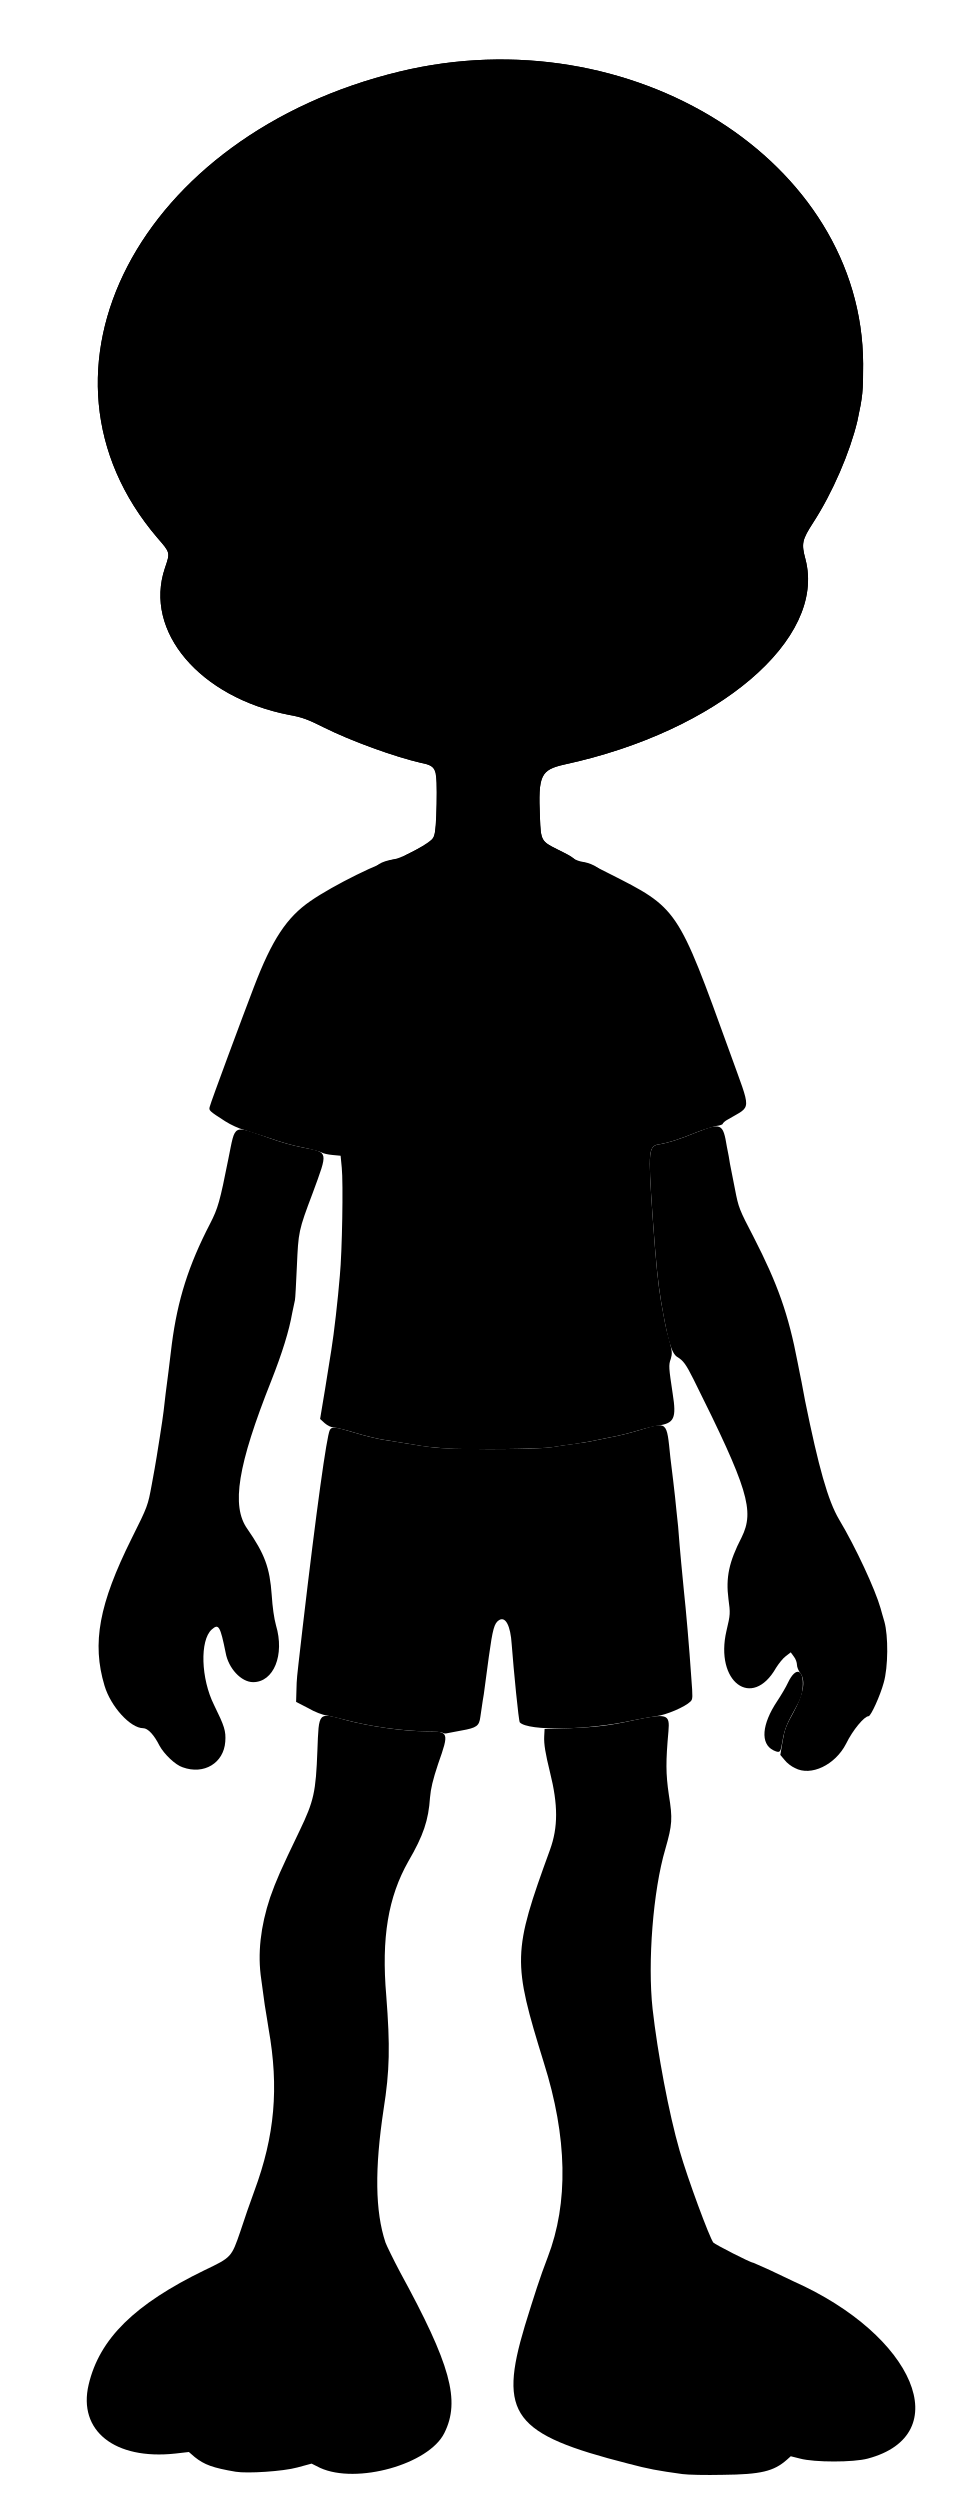
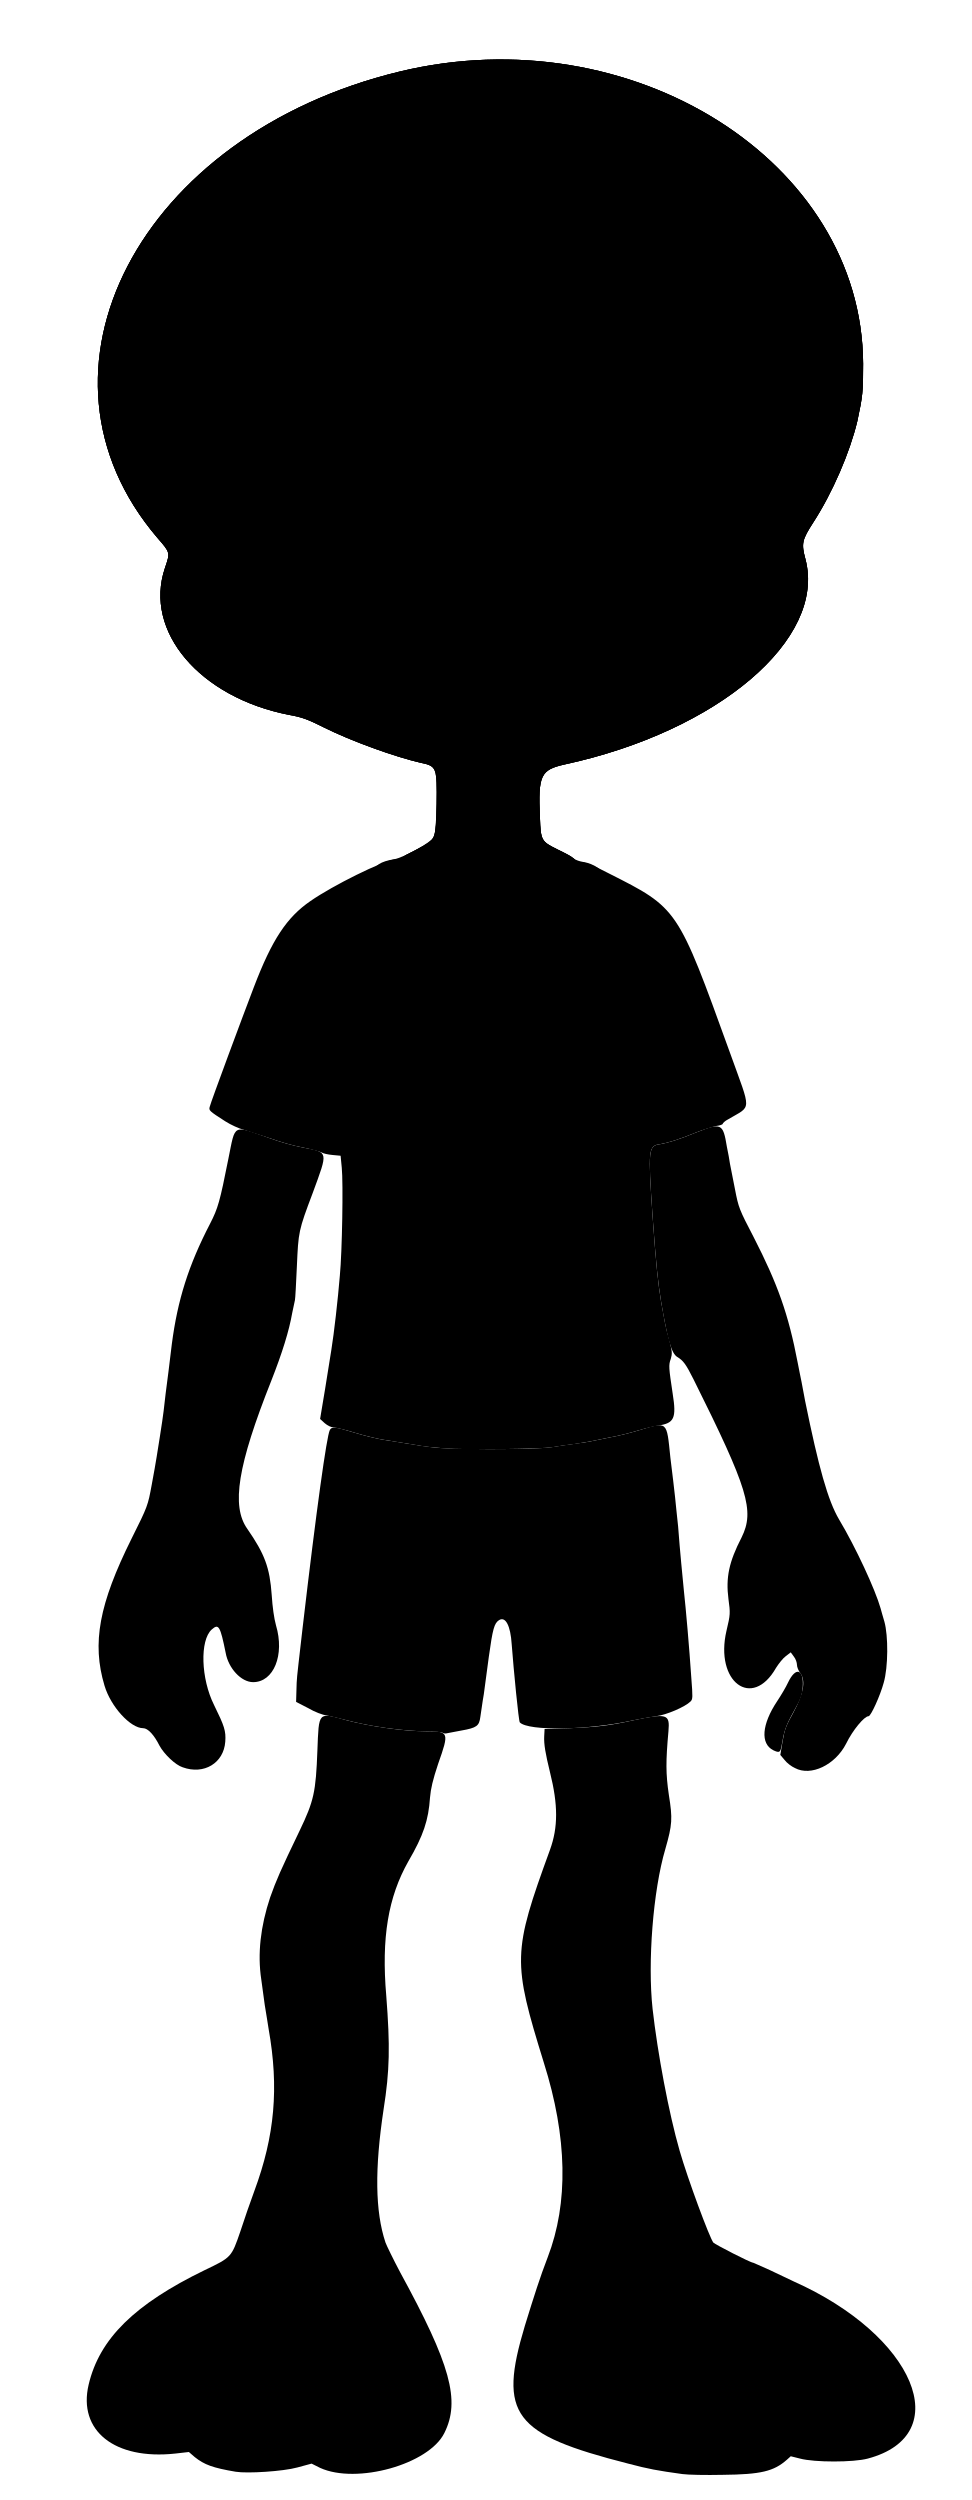
<svg xmlns="http://www.w3.org/2000/svg" viewBox="845.8 260.8 251.1 645.9">
  <g id="alien-head" class="c-alien-head">
-     <path class="c-skin" d="M971.2,504C961.4,503 953.9,499.7 947.8,493.9C940.7,487.2 940.7,483.9 947.6,482.8C950.1,482.4 957.2,478.4 957.9,477.1C958.6,475.6 959,461.6 958.3,460C957.8,458.9 956.8,458.3 954.6,457.9C947.7,456.3 936.6,452.3 929.4,448.7C925.4,446.7 923.9,446.1 920.5,445.5C897.4,441 882.9,423.9 888.4,407.6C889.8,403.5 889.8,403.6 886.5,399.8C849.8,356.9 881.7,295.6 949,279.3C1008.9,264.8 1068.6,302.4 1068.8,354.8C1068.8,362 1068.7,363.1 1067.3,369.6C1065.4,377.6 1060.9,388.1 1055.9,395.8C1053,400.3 1052.8,401.2 1053.9,405.3C1059.3,425.9 1031.4,449.7 991.7,458.3C985.5,459.7 984.8,461 985.3,472C985.5,478 985.7,478.2 989.7,480.2C991.3,481 993.2,482 993.8,482.5C994.5,483 995.7,483.4 996.5,483.5C999.2,483.9 1001.9,485.8 1001.8,487.1C1001.2,492.6 991.7,501.3 984.6,502.9C984,503 982.8,503.3 981.9,503.5C980,503.9 973.3,504.2 971.2,504Z" />
+     <path class="c-skin" d="M971.3,496.3C961.6,495.2 951.2,489.3 949.8,484.2C949.3,482.3 949,482.5 953.6,480.2C958.5,477.6 958.4,477.9 958.6,468.5C958.7,459.1 958.6,458.7 954.6,457.9C947.7,456.3 936.6,452.3 929.4,448.7C925.4,446.7 923.9,446.1 920.5,445.5C897.4,441 882.9,423.9 888.4,407.6C889.8,403.5 889.8,403.6 886.5,399.8C849.8,356.9 881.7,295.6 949,279.3C1008.9,264.8 1068.6,302.4 1068.8,354.8C1068.8,362 1068.7,363.1 1067.3,369.6C1065.4,377.6 1060.9,388.1 1055.9,395.8C1053,400.3 1052.8,401.2 1053.9,405.3C1059.3,425.9 1031.4,449.7 991.7,458.3C985.5,459.7 984.8,461 985.3,472C985.5,478 985.7,478.2 989.7,480.2C994.5,482.5 994.9,482.9 994.6,484.6C993.8,489.1 988.6,493.6 981.7,495.7C980.3,496.2 973.5,496.6 971.3,496.3Z" />
+     <path class="c-skin alien-neckfill" d="M971.2,504C961.4,503 953.9,499.7 947.8,493.9C940.7,487.2 940.7,483.9 947.6,482.8C950.1,482.4 957.2,478.4 957.9,477.1C958.6,475.6 959,461.6 958.3,460C957.8,458.9 956.8,458.3 954.6,457.9C947.7,456.3 936.6,452.3 929.4,448.7C925.4,446.7 923.9,446.1 920.5,445.5C897.4,441 882.9,423.9 888.4,407.6C889.8,403.5 889.8,403.6 886.5,399.8C849.8,356.9 881.7,295.6 949,279.3C1008.9,264.8 1068.6,302.4 1068.8,354.8C1068.8,362 1068.7,363.1 1067.3,369.6C1065.4,377.6 1060.9,388.1 1055.9,395.8C1053,400.3 1052.8,401.2 1053.9,405.3C1059.3,425.9 1031.4,449.7 991.7,458.3C985.5,459.7 984.8,461 985.3,472C985.5,478 985.7,478.2 989.7,480.2C991.3,481 993.2,482 993.8,482.5C994.5,483 995.7,483.4 996.5,483.5C999.2,483.9 1001.9,485.8 1001.8,487.1C1001.2,492.6 991.7,501.3 984.6,502.9C984,503 982.8,503.3 981.9,503.5C980,503.9 973.3,504.2 971.2,504Z" />
    <path class="c-open c-stroke" d="M971.3,496.3C961.6,495.2 951.2,489.3 949.8,484.2C949.3,482.3 949,482.5 953.6,480.2C958.5,477.6 958.4,477.9 958.6,468.5C958.7,459.1 958.6,458.7 954.6,457.9C947.7,456.3 936.6,452.3 929.4,448.7C925.4,446.7 923.9,446.1 920.5,445.5C897.4,441 882.9,423.9 888.4,407.6C889.8,403.5 889.8,403.6 886.5,399.8C849.8,356.9 881.7,295.6 949,279.3C1008.9,264.8 1068.6,302.4 1068.8,354.8C1068.8,362 1068.7,363.1 1067.3,369.6C1065.4,377.6 1060.9,388.1 1055.9,395.8C1053,400.3 1052.8,401.2 1053.9,405.3C1059.3,425.9 1031.4,449.7 991.7,458.3C985.5,459.7 984.8,461 985.3,472C985.5,478 985.7,478.2 989.7,480.2C994.5,482.5 994.9,482.9 994.6,484.6C993.8,489.1 988.6,493.6 981.7,495.7C980.3,496.2 973.5,496.6 971.3,496.3Z" />
    <ellipse class="c-dot" cx="981.7" cy="418" rx="1.8" ry="4.2" />
    <ellipse class="c-dot" cx="994.9" cy="417.4" rx="1.7" ry="4" />
    <ellipse class="c-eye c-alien-blink" cx="946.8" cy="398.4" rx="10.4" ry="20.3" />
    <ellipse class="c-eye c-alien-blink" cx="1026.7" cy="396.7" rx="9.7" ry="20" />
  </g>
  <g id="alien-arm-right" class="c-alien-arm">
-     <path class="c-skin c-stroke" d="M1051.2,717.6C1050.3,717.2 1049.1,716.3 1048.5,715.5L1047.4,714.2L1048,710.6C1048.5,707.6 1048.9,706.6 1050.8,703.2C1053.4,698.4 1054,695.1 1052.6,693.1C1052.1,692.5 1051.7,691.5 1051.7,690.9C1051.7,690.4 1051.4,689.4 1050.9,688.8L1050.1,687.7L1048.8,688.7C1048.1,689.2 1047,690.6 1046.3,691.7C1040.1,702.6 1030.4,695.3 1033.5,682.1C1034.5,677.9 1034.5,677.6 1034,673.9C1033.3,668.4 1034.1,664.4 1037.4,658C1040.8,651.1 1039.1,645.5 1025,617.2C1023,613.2 1022.3,612.3 1020.8,611.4C1019.3,610.5 1018.3,607.1 1016.6,597.1C1015.8,592.2 1015.3,587.6 1014.4,575C1013.2,557.6 1013.3,556.8 1016.4,556.4C1018.6,556 1021.2,555.2 1025.6,553.4C1032.2,550.8 1032.6,551 1033.6,557.1C1033.9,558.6 1034.3,560.6 1034.4,561.5C1034.6,562.5 1035.2,565.5 1035.7,568.1C1036.6,572.8 1036.8,573.3 1040.5,580.4C1046.7,592.5 1049.5,600.3 1051.9,612.9C1052.2,614.6 1052.7,616.8 1052.9,617.9C1053.1,618.9 1053.5,621.1 1053.8,622.7C1057.3,639.9 1059.7,648.5 1062.6,653.4C1066.9,660.6 1071.9,671.4 1073.3,676.3C1073.5,677 1073.9,678.5 1074.3,679.8C1075.3,683.4 1075.3,691.5 1074.1,695.6C1073.2,698.9 1070.8,704.2 1070.2,704.2C1069.1,704.2 1066.1,707.8 1064.4,711.3C1061.6,716.8 1055.3,719.8 1051.2,717.6Z" />
-     <path class="c-skin c-stroke" d="M1045.6,713C1042.2,711.3 1042.6,706.3 1046.6,700.3C1047.6,698.8 1048.9,696.6 1049.4,695.5C1051.4,691.3 1053.5,692 1053.2,696.6C1053,698.9 1052.7,699.7 1050.8,703.1C1048.8,706.7 1048.4,707.9 1047.7,712C1047.4,713.6 1047.1,713.7 1045.6,713Z" />
-     <path class="c-open c-stroke" d="M1054.4,688.5C1054,687.6 1052.9,684.6 1052.1,683.5C1051.3,682.3 1050.3,681.2 1049.4,681.5C1048.5,681.9 1047.2,684.7 1046.7,685.4" />
+     <g class="alien-base-arms">
+       <path class="c-skin c-stroke" d="M1051.2,717.6C1050.3,717.2 1049.1,716.3 1048.5,715.5L1047.4,714.2L1048,710.6C1048.5,707.6 1048.9,706.6 1050.8,703.2C1053.4,698.4 1054,695.1 1052.6,693.1C1052.1,692.5 1051.7,691.5 1051.7,690.9C1051.7,690.4 1051.4,689.4 1050.9,688.8L1050.1,687.7L1048.8,688.7C1048.1,689.2 1047,690.6 1046.3,691.7C1040.1,702.6 1030.4,695.3 1033.5,682.1C1034.5,677.9 1034.5,677.6 1034,673.9C1033.3,668.4 1034.1,664.4 1037.4,658C1040.8,651.1 1039.1,645.5 1025,617.2C1023,613.2 1022.3,612.3 1020.8,611.4C1019.3,610.5 1018.3,607.1 1016.6,597.1C1015.8,592.2 1015.3,587.6 1014.4,575C1013.2,557.6 1013.3,556.8 1016.4,556.4C1018.6,556 1021.2,555.2 1025.6,553.4C1032.2,550.8 1032.6,551 1033.6,557.1C1033.9,558.6 1034.3,560.6 1034.4,561.5C1034.6,562.5 1035.2,565.5 1035.7,568.1C1036.6,572.8 1036.8,573.3 1040.5,580.4C1046.7,592.5 1049.5,600.3 1051.9,612.9C1052.2,614.6 1052.7,616.8 1052.9,617.9C1053.1,618.9 1053.5,621.1 1053.8,622.7C1057.3,639.9 1059.7,648.5 1062.6,653.4C1066.9,660.6 1071.9,671.4 1073.3,676.3C1073.5,677 1073.9,678.5 1074.3,679.8C1075.3,683.4 1075.3,691.5 1074.1,695.6C1073.2,698.9 1070.8,704.2 1070.2,704.2C1069.1,704.2 1066.1,707.8 1064.4,711.3C1061.6,716.8 1055.3,719.8 1051.2,717.6Z" />
+       <path class="c-skin c-stroke" d="M1045.6,713C1042.2,711.3 1042.6,706.3 1046.6,700.3C1047.6,698.8 1048.9,696.6 1049.4,695.5C1051.4,691.3 1053.5,692 1053.2,696.6C1053,698.9 1052.7,699.7 1050.8,703.1C1048.8,706.7 1048.4,707.9 1047.7,712C1047.4,713.6 1047.1,713.7 1045.6,713Z" />
+       <path class="c-open c-stroke" d="M1054.4,688.5C1054,687.6 1052.9,684.6 1052.1,683.5C1051.3,682.3 1050.3,681.2 1049.4,681.5C1048.5,681.9 1047.2,684.7 1046.7,685.4" />
+     </g>
  </g>
  <g id="alien-legs">
    <g id="alien-leg-left">
-       <path class="c-skin c-stroke" d="M906.7,899.4C900.8,898.4 898.6,897.6 896.1,895.6L894.6,894.3L891.1,894.7C875.4,896.4 865.9,888.8 868.7,876.9C871.5,865 880.6,856.1 898.7,847.3C905.6,844 905.6,844 907.9,837.3C908.9,834.2 910.5,829.6 911.5,826.9C916.8,812.6 917.9,800.2 915.2,785C915,783.8 914.6,781.1 914.2,778.8C913.9,776.6 913.5,773.6 913.3,772.2C912.3,765.6 913.1,758.5 915.6,751C917.2,746.5 918.2,744.2 923.2,733.8C926.9,726.1 927.4,723.8 927.8,713.1C928.2,702.9 927.9,703.2 935.2,705.2C941.1,706.8 950.1,708.1 955.9,708.1C961.8,708.1 961.9,708.3 959,716.5C957.6,720.7 957.1,722.9 956.9,725.2C956.5,731.1 955.2,735 951.3,741.7C946.1,750.9 944.3,761.4 945.6,776.5C946.6,789.4 946.5,795.7 944.9,805.8C942.6,821.1 942.7,832.1 945.4,840.2C945.7,841 947.4,844.5 949.2,847.9C962.2,871.7 964.8,881 960.6,889.4C956.6,897.5 937.9,902.7 928.5,898.4L926.3,897.3L922.6,898.3C919,899.3 909.7,899.9 906.7,899.4Z" />
-       <path class="c-open c-stroke" d="M895.6,890.8C895.3,890.5 894,890.8 893.7,889.2C893.3,887.6 893.1,884 893.7,881.2C894.2,878.3 895.4,874.7 897.1,871.9C898.8,869.1 901.7,866 904,864.2C906.4,862.5 910.1,862 911.3,861.5" />
-       <path class="c-open c-stroke" d="M929,897.5C928.3,896.6 925.4,894.7 924.8,891.9C924.2,889.1 924.4,884.2 925.2,880.8C926,877.4 927.6,874 929.4,871.5C931.2,869.1 934.9,867.1 936,866.2" />
+       <g class="alien-base-legs">
+         <path class="c-skin c-stroke" d="M906.7,899.4C900.8,898.4 898.6,897.6 896.1,895.6L894.6,894.3L891.1,894.7C875.4,896.4 865.9,888.8 868.7,876.9C871.5,865 880.6,856.1 898.7,847.3C905.6,844 905.6,844 907.9,837.3C908.9,834.2 910.5,829.6 911.5,826.9C916.8,812.6 917.9,800.2 915.2,785C915,783.8 914.6,781.1 914.2,778.8C913.9,776.6 913.5,773.6 913.3,772.2C912.3,765.6 913.1,758.5 915.6,751C917.2,746.5 918.2,744.2 923.2,733.8C926.9,726.1 927.4,723.8 927.8,713.1C928.2,702.9 927.9,703.2 935.2,705.2C941.1,706.8 950.1,708.1 955.9,708.1C961.8,708.1 961.9,708.3 959,716.5C957.6,720.7 957.1,722.9 956.9,725.2C956.5,731.1 955.2,735 951.3,741.7C946.1,750.9 944.3,761.4 945.6,776.5C946.6,789.4 946.5,795.7 944.9,805.8C942.6,821.1 942.7,832.1 945.4,840.2C945.7,841 947.4,844.5 949.2,847.9C962.2,871.7 964.8,881 960.6,889.4C956.6,897.5 937.9,902.7 928.5,898.4L926.3,897.3L922.6,898.3C919,899.3 909.7,899.9 906.7,899.4Z" />
+         <path class="c-open c-stroke" d="M895.6,890.8C895.3,890.5 894,890.8 893.7,889.2C893.3,887.6 893.1,884 893.7,881.2C894.2,878.3 895.4,874.7 897.1,871.9C898.8,869.1 901.7,866 904,864.2C906.4,862.5 910.1,862 911.3,861.5" />
+         <path class="c-open c-stroke" d="M929,897.5C928.3,896.6 925.4,894.7 924.8,891.9C924.2,889.1 924.4,884.2 925.2,880.8C926,877.4 927.6,874 929.4,871.5C931.2,869.1 934.9,867.1 936,866.2" />
+       </g>
    </g>
    <g id="alien-leg-right">
-       <path class="c-skin c-stroke" d="M1022.1,900C1015.6,899.1 1013.4,898.7 1008.1,897.3C978.3,889.7 974.5,884.7 981.4,861.7C983.9,853.6 985.3,849.2 987.3,844C992.7,830 992.4,813 986.3,793.7C978.2,767.5 978.2,765.3 987.9,738.7C990,732.9 990,727.1 987.9,718.7C986.7,713.8 986.3,711.4 986.4,709.4L986.5,707.5L993.1,707.3C999.9,707 1003.4,706.6 1009.2,705.3C1018.2,703.4 1018.9,703.6 1018.5,708.1C1017.8,715.9 1017.8,719 1018.6,724.5C1019.6,730.7 1019.5,732.2 1017.7,738.5C1014.5,749.3 1013.1,767.9 1014.4,779.8C1015.7,791.3 1018.6,806.8 1021.4,816.5C1023.5,823.8 1029.1,838.9 1030.1,840.2C1030.6,840.7 1039.7,845.4 1040.4,845.4C1040.5,845.4 1042.4,846.3 1044.7,847.3C1047,848.4 1049.7,849.7 1050.8,850.2C1082.2,864.2 1092.9,889.9 1070,896C1066.3,897 1056.2,897 1052.5,896L1050.1,895.4L1049.1,896.3C1045.7,899.3 1042.4,900.1 1032.5,900.2C1028.2,900.3 1023.5,900.2 1022.1,900Z" />
-       <path class="c-open c-stroke" d="M1048.7,891.9C1049,891.6 1050.4,891.4 1050.6,890C1050.8,888.6 1050.8,886.3 1049.8,883.5C1048.8,880.6 1046.7,876 1044.4,873.1C1042.2,870.1 1038.7,867.4 1036.3,865.8C1034,864.1 1032.2,863.7 1030.2,863.1C1028.2,862.5 1025.4,862.4 1024.4,862.3" />
+       <g class="alien-base-legs">
+         <path class="c-skin c-stroke" d="M1022.1,900C1015.6,899.1 1013.4,898.7 1008.1,897.3C978.3,889.7 974.5,884.7 981.4,861.7C983.9,853.6 985.3,849.2 987.3,844C992.7,830 992.4,813 986.3,793.7C978.2,767.5 978.2,765.3 987.9,738.7C990,732.9 990,727.1 987.9,718.7C986.7,713.8 986.3,711.4 986.4,709.4L986.5,707.5L993.1,707.3C999.9,707 1003.4,706.6 1009.2,705.3C1018.2,703.4 1018.9,703.6 1018.5,708.1C1017.8,715.9 1017.8,719 1018.6,724.5C1019.6,730.7 1019.5,732.2 1017.7,738.5C1014.5,749.3 1013.1,767.9 1014.4,779.8C1015.7,791.3 1018.6,806.8 1021.4,816.5C1023.5,823.8 1029.1,838.9 1030.1,840.2C1030.6,840.7 1039.7,845.4 1040.4,845.4C1040.5,845.4 1042.4,846.3 1044.7,847.3C1047,848.4 1049.7,849.7 1050.8,850.2C1082.2,864.2 1092.9,889.9 1070,896C1066.3,897 1056.2,897 1052.5,896L1050.1,895.4L1049.1,896.3C1045.7,899.3 1042.4,900.1 1032.5,900.2C1028.2,900.3 1023.5,900.2 1022.1,900Z" />
+         <path class="c-open c-stroke" d="M1048.7,891.9C1049,891.6 1050.4,891.4 1050.6,890C1050.8,888.6 1050.8,886.3 1049.8,883.5C1048.8,880.6 1046.7,876 1044.4,873.1C1042.2,870.1 1038.7,867.4 1036.3,865.8C1034,864.1 1032.2,863.7 1030.2,863.1C1028.2,862.5 1025.4,862.4 1024.4,862.3" />
+       </g>
    </g>
  </g>
  <g id="alien-pants">
-     <path class="c-pants c-stroke" d="M960.2,708.5C959.9,708.3 958,708.1 956,708.1C950.1,708.1 941.1,706.8 935.2,705.2C933.4,704.7 931.1,704.2 930.2,704C929.2,703.9 927.1,703.1 925.4,702.1L922.3,700.5L922.4,697.1C922.4,695.2 922.7,692.4 922.9,690.8C923.1,689.2 923.6,684.9 924,681.2C927.6,650.4 930.2,631.9 931,630.3C931.5,629.3 932.3,629.4 937.6,631C940.2,631.8 943.3,632.5 944.4,632.7C945.6,632.9 947.6,633.2 948.8,633.4C959,635.1 959.1,635.1 972.1,635.2C980.8,635.2 986.1,635 988.3,634.7C990.1,634.4 992.8,634 994.4,633.8C996,633.6 998,633.3 998.8,633.1C999.7,632.9 1001.9,632.5 1003.7,632.1C1005.5,631.8 1008.6,631 1010.6,630.4C1018.4,628.1 1018,627.7 1019,637.4C1019.5,641.2 1020,645.8 1020.2,647.5C1020.4,649.2 1020.7,652.7 1021,655.2C1021.5,661.9 1022.1,667.7 1022.5,671.9C1023,676.4 1023.9,686.7 1024.4,694.2C1024.8,699.4 1024.8,699.8 1024.2,700.4C1022.8,701.8 1017.9,703.9 1015.3,704.2C1013.9,704.4 1011.1,704.9 1009.2,705.3C998,707.8 982.3,708.1 980.1,705.8C979.8,705.6 978.5,692.2 978,685.6C977.7,680.8 976.4,678.3 974.7,679.4C973.5,680.2 973.1,681.6 972.1,688.8C971.7,691.9 971.1,696.2 970.8,698.5C970.4,700.7 970.1,703.3 969.9,704.4C969.6,706.7 969,707.2 965,707.9C963.3,708.2 961.7,708.5 961.3,708.6C961,708.7 960.5,708.7 960.2,708.5Z" />
-     <path class="c-open c-stroke c-fine" d="M978.7,677.3C978.1,676.6 976.1,674.1 975.6,673.1C975.1,672.1 975.2,671.8 975.6,671.2C976,670.5 976.5,669.8 977.9,669.2C979.2,668.7 982.7,667.9 983.7,667.7" />
+     <g id="alien-base-pants">
+       <path class="c-pants c-stroke" d="M960.2,708.5C959.9,708.3 958,708.1 956,708.1C950.1,708.1 941.1,706.8 935.2,705.2C933.4,704.7 931.1,704.2 930.2,704C929.2,703.9 927.1,703.1 925.4,702.1L922.3,700.5L922.4,697.1C922.4,695.2 922.7,692.4 922.9,690.8C923.1,689.2 923.6,684.9 924,681.2C927.6,650.4 930.2,631.9 931,630.3C931.5,629.3 932.3,629.4 937.6,631C940.2,631.8 943.3,632.5 944.4,632.7C945.6,632.9 947.6,633.2 948.8,633.4C959,635.1 959.1,635.1 972.1,635.2C980.8,635.2 986.1,635 988.3,634.7C990.1,634.4 992.8,634 994.4,633.8C996,633.6 998,633.3 998.8,633.1C999.7,632.9 1001.9,632.5 1003.7,632.1C1005.5,631.8 1008.6,631 1010.6,630.4C1018.4,628.1 1018,627.7 1019,637.4C1019.5,641.2 1020,645.8 1020.2,647.5C1020.4,649.2 1020.7,652.7 1021,655.2C1021.5,661.9 1022.1,667.7 1022.5,671.9C1023,676.4 1023.9,686.7 1024.4,694.2C1024.8,699.4 1024.8,699.8 1024.2,700.4C1022.8,701.8 1017.9,703.9 1015.3,704.2C1013.9,704.4 1011.1,704.9 1009.2,705.3C998,707.8 982.3,708.1 980.1,705.8C979.8,705.6 978.5,692.2 978,685.6C977.7,680.8 976.4,678.3 974.7,679.4C973.5,680.2 973.1,681.6 972.1,688.8C971.7,691.9 971.1,696.2 970.8,698.5C970.4,700.7 970.1,703.3 969.9,704.4C969.6,706.7 969,707.2 965,707.9C963.3,708.2 961.7,708.5 961.3,708.6C961,708.7 960.5,708.7 960.2,708.5Z" />
+       <path class="c-open c-stroke c-fine" d="M978.7,677.3C978.1,676.6 976.1,674.1 975.6,673.1C975.1,672.1 975.2,671.8 975.6,671.2C976,670.5 976.5,669.8 977.9,669.2C979.2,668.7 982.7,667.9 983.7,667.7" />
+     </g>
  </g>
  <g id="alien-arm-left" class="c-alien-arm">
-     <path class="c-skin c-stroke" d="M893,717.4C891.1,716.8 888.2,714 887,711.8C885.6,709 884,707.3 882.8,707.3C879.5,707.3 874.4,701.7 872.8,696.3C869.5,685.3 871.4,675.2 879.8,658.3C884,649.9 884,649.8 885,644.4C886.2,638 886.5,635.7 887.1,632C888.1,625.7 888.2,624.3 888.6,620.8C889.1,617.1 889.5,613.8 890.2,608C891.7,596.6 894.5,587.7 900.1,576.9C902.1,573 902.6,571.3 904.8,560.2C906.7,550.9 905.7,551.5 915.6,554.9C918,555.8 921.9,556.9 924.2,557.3C930.7,558.6 930.6,558.1 926.6,569C922.9,578.8 922.9,579 922.5,588C922.3,592.4 922.1,596.3 922,596.7C921.9,597.2 921.6,598.6 921.3,600C920.5,604.6 918.7,610.4 915.9,617.5C907.2,639.4 905.5,649.9 909.7,655.8C914.2,662.3 915.5,665.8 916,672.9C916.2,676 916.6,678.9 917.1,680.7C919.4,688.4 916.5,695.4 911.2,695.4C908.1,695.4 904.8,691.8 904.1,687.8C902.7,680.9 902.3,680.2 900.5,681.8C897.4,684.6 897.7,694.5 901.1,701.3C903.8,706.8 904.2,708 904,710.8C903.6,716.3 898.5,719.4 893,717.4Z" />
-     <path class="c-open c-stroke" d="M885.6,704.6C885.2,704.2 883.8,703.2 883.3,702.3C882.8,701.4 882.6,702.2 882.5,699.2C882.4,696.3 882.8,687.1 882.9,684.6" />
+     <g class="alien-base-arms">
+       <path class="c-skin c-stroke" d="M893,717.4C891.1,716.8 888.2,714 887,711.8C885.6,709 884,707.3 882.8,707.3C879.5,707.3 874.4,701.7 872.8,696.3C869.5,685.3 871.4,675.2 879.8,658.3C884,649.9 884,649.8 885,644.4C886.2,638 886.5,635.7 887.1,632C888.1,625.7 888.2,624.3 888.6,620.8C889.1,617.1 889.5,613.8 890.2,608C891.7,596.6 894.5,587.7 900.1,576.9C902.1,573 902.6,571.3 904.8,560.2C906.7,550.9 905.7,551.5 915.6,554.9C918,555.8 921.9,556.9 924.2,557.3C930.7,558.6 930.6,558.1 926.6,569C922.9,578.8 922.9,579 922.5,588C922.3,592.4 922.1,596.3 922,596.7C921.9,597.2 921.6,598.6 921.3,600C920.5,604.6 918.7,610.4 915.9,617.5C907.2,639.4 905.5,649.9 909.7,655.8C914.2,662.3 915.5,665.8 916,672.9C916.2,676 916.6,678.9 917.1,680.7C919.4,688.4 916.5,695.4 911.2,695.4C908.1,695.4 904.8,691.8 904.1,687.8C902.7,680.9 902.3,680.2 900.5,681.8C897.4,684.6 897.7,694.5 901.1,701.3C903.8,706.8 904.2,708 904,710.8C903.6,716.3 898.5,719.4 893,717.4Z" />
+       <path class="c-open c-stroke" d="M885.6,704.6C885.2,704.2 883.8,703.2 883.3,702.3C882.8,701.4 882.6,702.2 882.5,699.2C882.4,696.3 882.8,687.1 882.9,684.6" />
+     </g>
  </g>
  <g id="alien-torso" class="c-alien-torso">
-     <path class="c-shirt c-stroke" d="M960.6,635C958.1,634.8 955,634.5 953.7,634.2C947.6,633.2 946.4,633 944.4,632.7C943.3,632.5 940.2,631.8 937.6,631C935,630.2 932.5,629.6 932,629.6C931.4,629.6 930.4,629.1 929.7,628.5L928.5,627.4L929.8,619.6C930.5,615.3 931.2,610.8 931.4,609.6C932.1,605.3 933.1,596.5 933.6,590.4C934.2,584.3 934.5,566.3 934.1,562.5L933.8,559.4L931.7,559.2C930.5,559.1 929.3,558.8 929,558.6C928.7,558.4 926.6,557.8 924.2,557.3C921.9,556.9 918,555.8 915.6,554.9C913.1,554.1 910.1,553.1 908.8,552.7C907.6,552.4 905.4,551.4 904,550.5C899.8,547.8 899.7,547.7 900,546.7C900.2,545.7 908.6,523.1 911.4,515.8C916.1,503.5 919.9,497.8 926,493.6C931.9,489.5 944.5,483.3 947.8,482.8L949.4,482.6L949.8,484.2C950.6,487.3 957.5,492.6 963.3,494.6C977.1,499.3 992.6,494.3 994.6,484.5C995,482.8 996.6,483.1 1003,486.4C1021,495.5 1020.8,495.2 1034.4,532.8C1040,548.4 1040.1,546.3 1033.9,550C1033.1,550.4 1032.5,551 1032.5,551.2C1032.5,551.3 1031.8,551.6 1030.9,551.7C1030,551.9 1027.6,552.6 1025.6,553.4C1021.2,555.2 1018.6,556 1016.4,556.4C1013.3,556.8 1013.2,557.6 1014.4,575C1015.3,587.6 1015.8,592.2 1016.6,597.1C1017.6,602.6 1017.7,603.5 1018.7,607C1019.5,610 1019.5,610.5 1019.1,611.9C1018.5,613.5 1018.6,614.2 1019.6,620.9C1020.6,627.2 1020,628.5 1015.9,629.1C1015,629.2 1012.6,629.8 1010.6,630.4C1008.6,631 1005.5,631.8 1003.7,632.1C1001.9,632.5 999.7,632.9 998.8,633.1C998,633.3 995.8,633.6 994,633.9C992.2,634.1 989.7,634.5 988.5,634.7C985.4,635.2 966.1,635.4 960.6,635Z" />
-     <path class="c-open c-stroke c-fine" d="M1012.1,553.8C1012.4,553.4 1013.5,556 1013.7,551.2C1013.8,546.3 1013.3,529.4 1013.3,525" />
-     <path class="c-open c-stroke c-fine" d="M935.6,555.8C935.4,555.5 934.6,558.8 934.4,554.2C934.3,549.7 934.7,532.8 934.8,528.5" />
+     <g id="alien-base-torso">
+       <path class="c-shirt c-stroke" d="M960.6,635C958.1,634.8 955,634.5 953.7,634.2C947.6,633.2 946.4,633 944.4,632.7C943.3,632.5 940.2,631.8 937.6,631C935,630.2 932.5,629.6 932,629.6C931.4,629.6 930.4,629.1 929.7,628.5L928.5,627.4L929.8,619.6C930.5,615.3 931.2,610.8 931.4,609.6C932.1,605.3 933.1,596.5 933.6,590.4C934.2,584.3 934.5,566.3 934.1,562.5L933.8,559.4L931.7,559.2C930.5,559.1 929.3,558.8 929,558.6C928.7,558.4 926.6,557.8 924.2,557.3C921.9,556.9 918,555.8 915.6,554.9C913.1,554.1 910.1,553.1 908.8,552.7C907.6,552.4 905.4,551.4 904,550.5C899.8,547.8 899.7,547.7 900,546.7C900.2,545.7 908.6,523.1 911.4,515.8C916.1,503.5 919.9,497.8 926,493.6C931.9,489.5 944.5,483.3 947.8,482.8L949.4,482.6L949.8,484.2C950.6,487.3 957.5,492.6 963.3,494.6C977.1,499.3 992.6,494.3 994.6,484.5C995,482.8 996.6,483.1 1003,486.4C1021,495.5 1020.8,495.2 1034.4,532.8C1040,548.4 1040.1,546.3 1033.9,550C1033.1,550.4 1032.5,551 1032.5,551.2C1032.5,551.3 1031.8,551.6 1030.9,551.7C1030,551.9 1027.6,552.6 1025.6,553.4C1021.2,555.2 1018.6,556 1016.4,556.4C1013.3,556.8 1013.2,557.6 1014.4,575C1015.3,587.6 1015.8,592.2 1016.6,597.1C1017.6,602.6 1017.7,603.5 1018.7,607C1019.5,610 1019.5,610.5 1019.1,611.9C1018.5,613.5 1018.6,614.2 1019.6,620.9C1020.6,627.2 1020,628.5 1015.9,629.1C1015,629.2 1012.6,629.8 1010.6,630.4C1008.6,631 1005.5,631.8 1003.7,632.1C1001.9,632.5 999.7,632.9 998.8,633.1C998,633.3 995.8,633.6 994,633.9C992.2,634.1 989.7,634.5 988.5,634.7C985.4,635.2 966.1,635.4 960.6,635Z" />
+       <path class="c-open c-stroke c-fine" d="M1012.1,553.8C1012.4,553.4 1013.5,556 1013.7,551.2C1013.8,546.3 1013.3,529.4 1013.3,525" />
+       <path class="c-open c-stroke c-fine" d="M935.6,555.8C935.4,555.5 934.6,558.8 934.4,554.2C934.3,549.7 934.7,532.8 934.8,528.5" />
+     </g>
  </g>
</svg>
